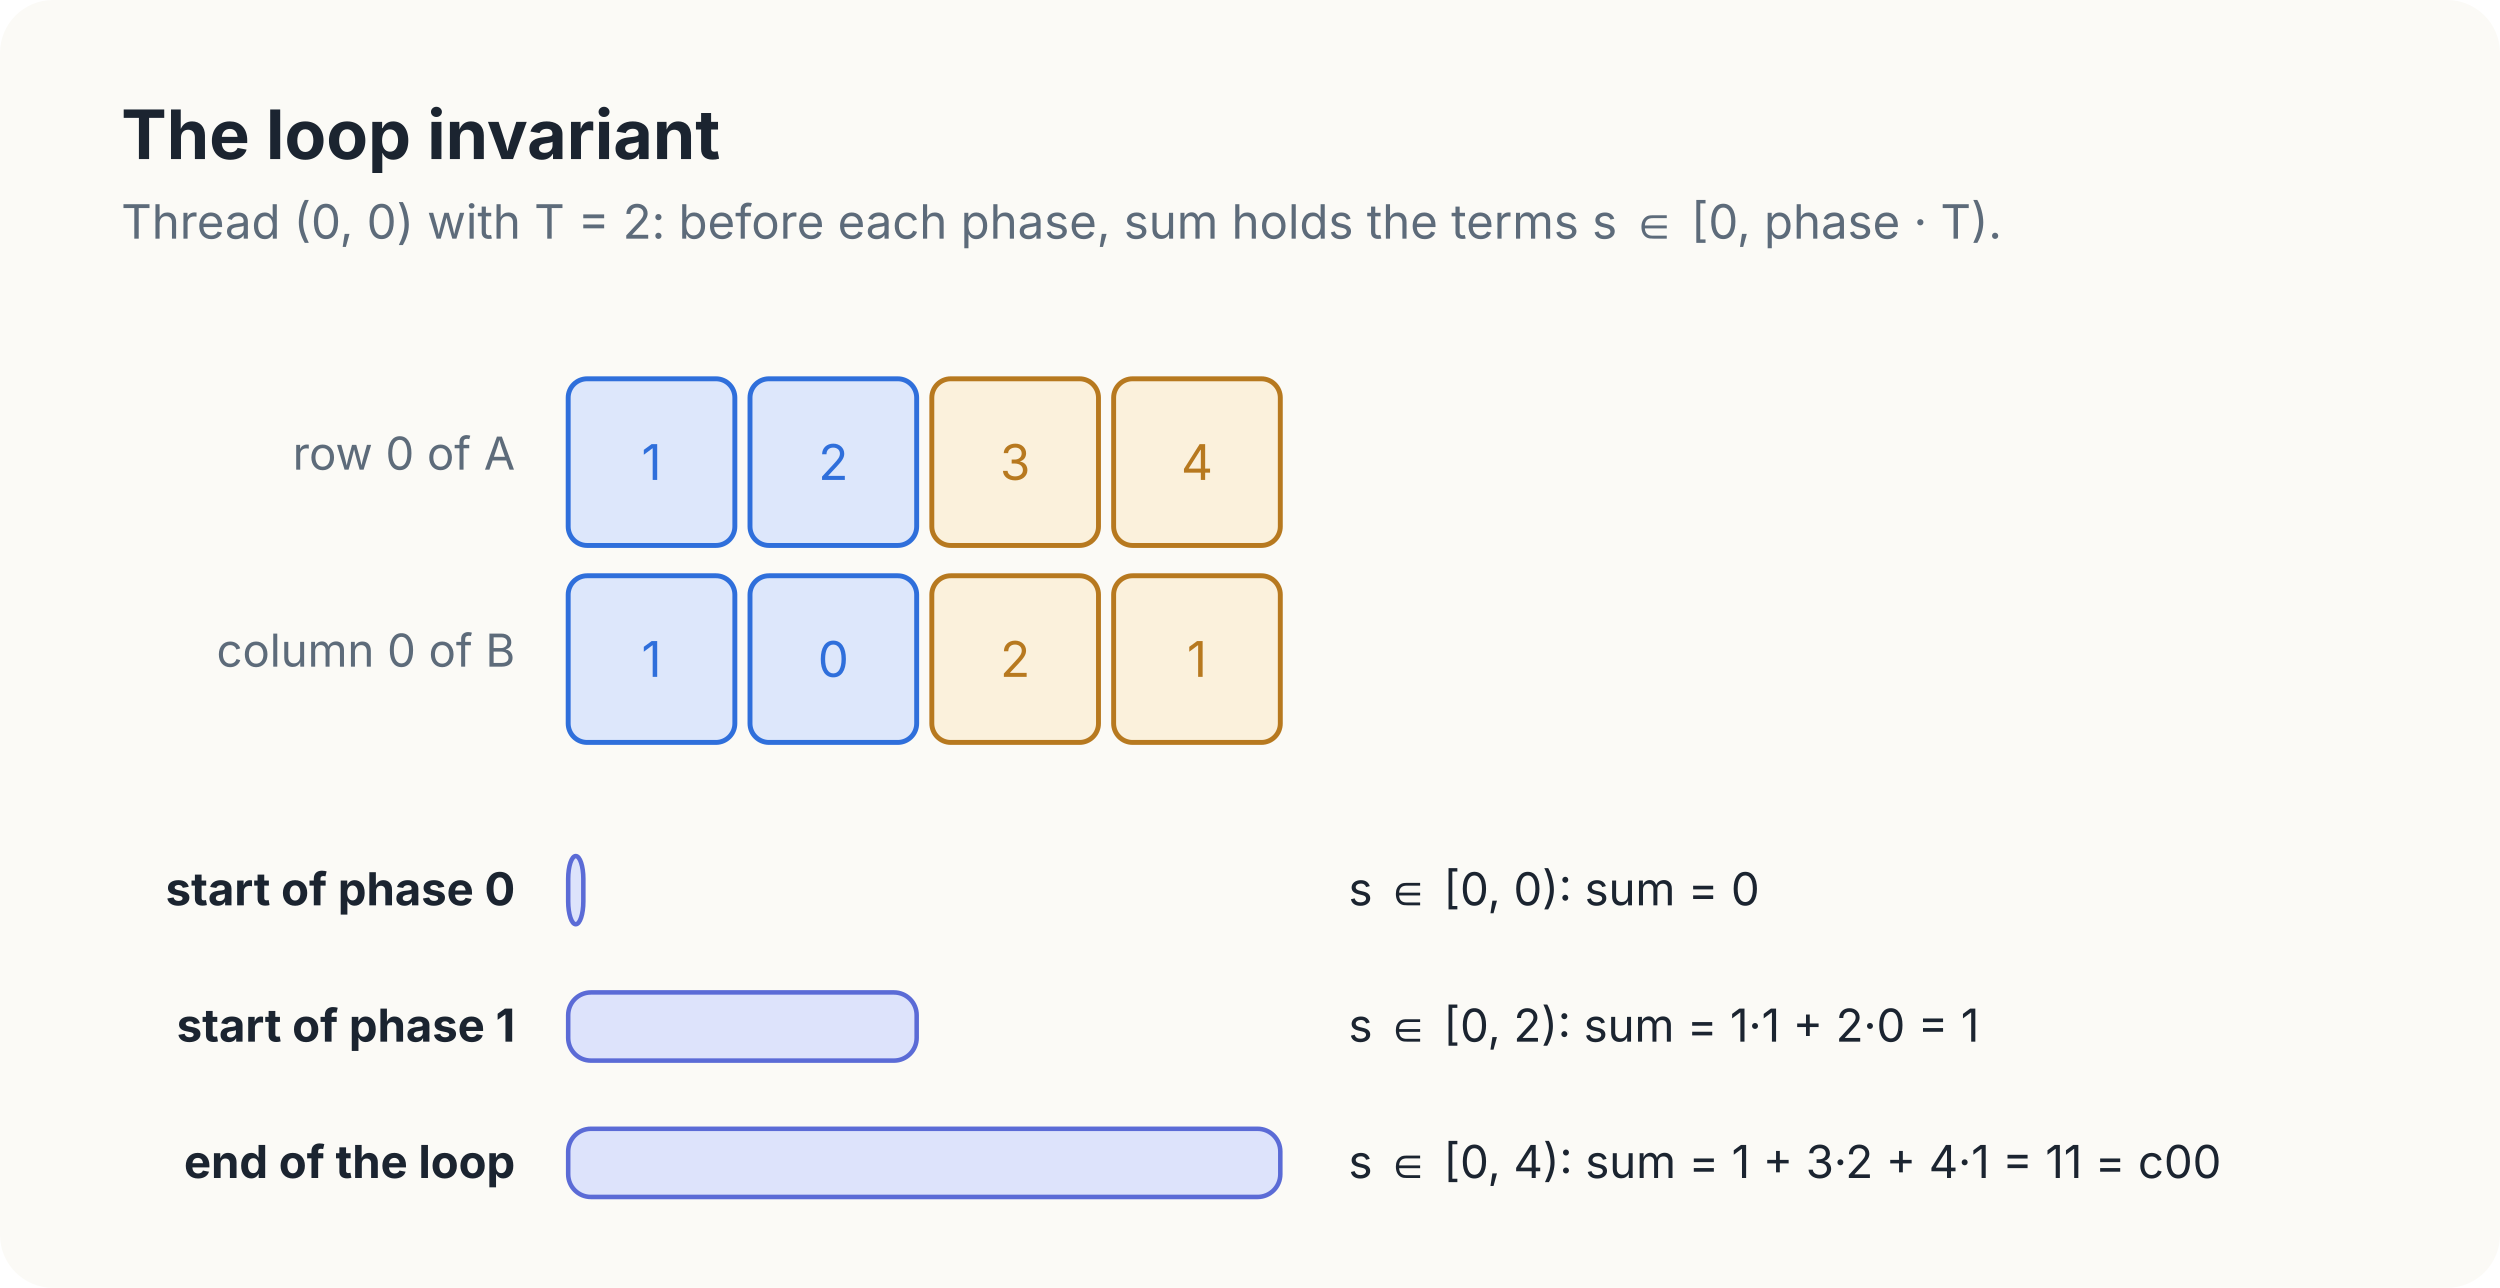
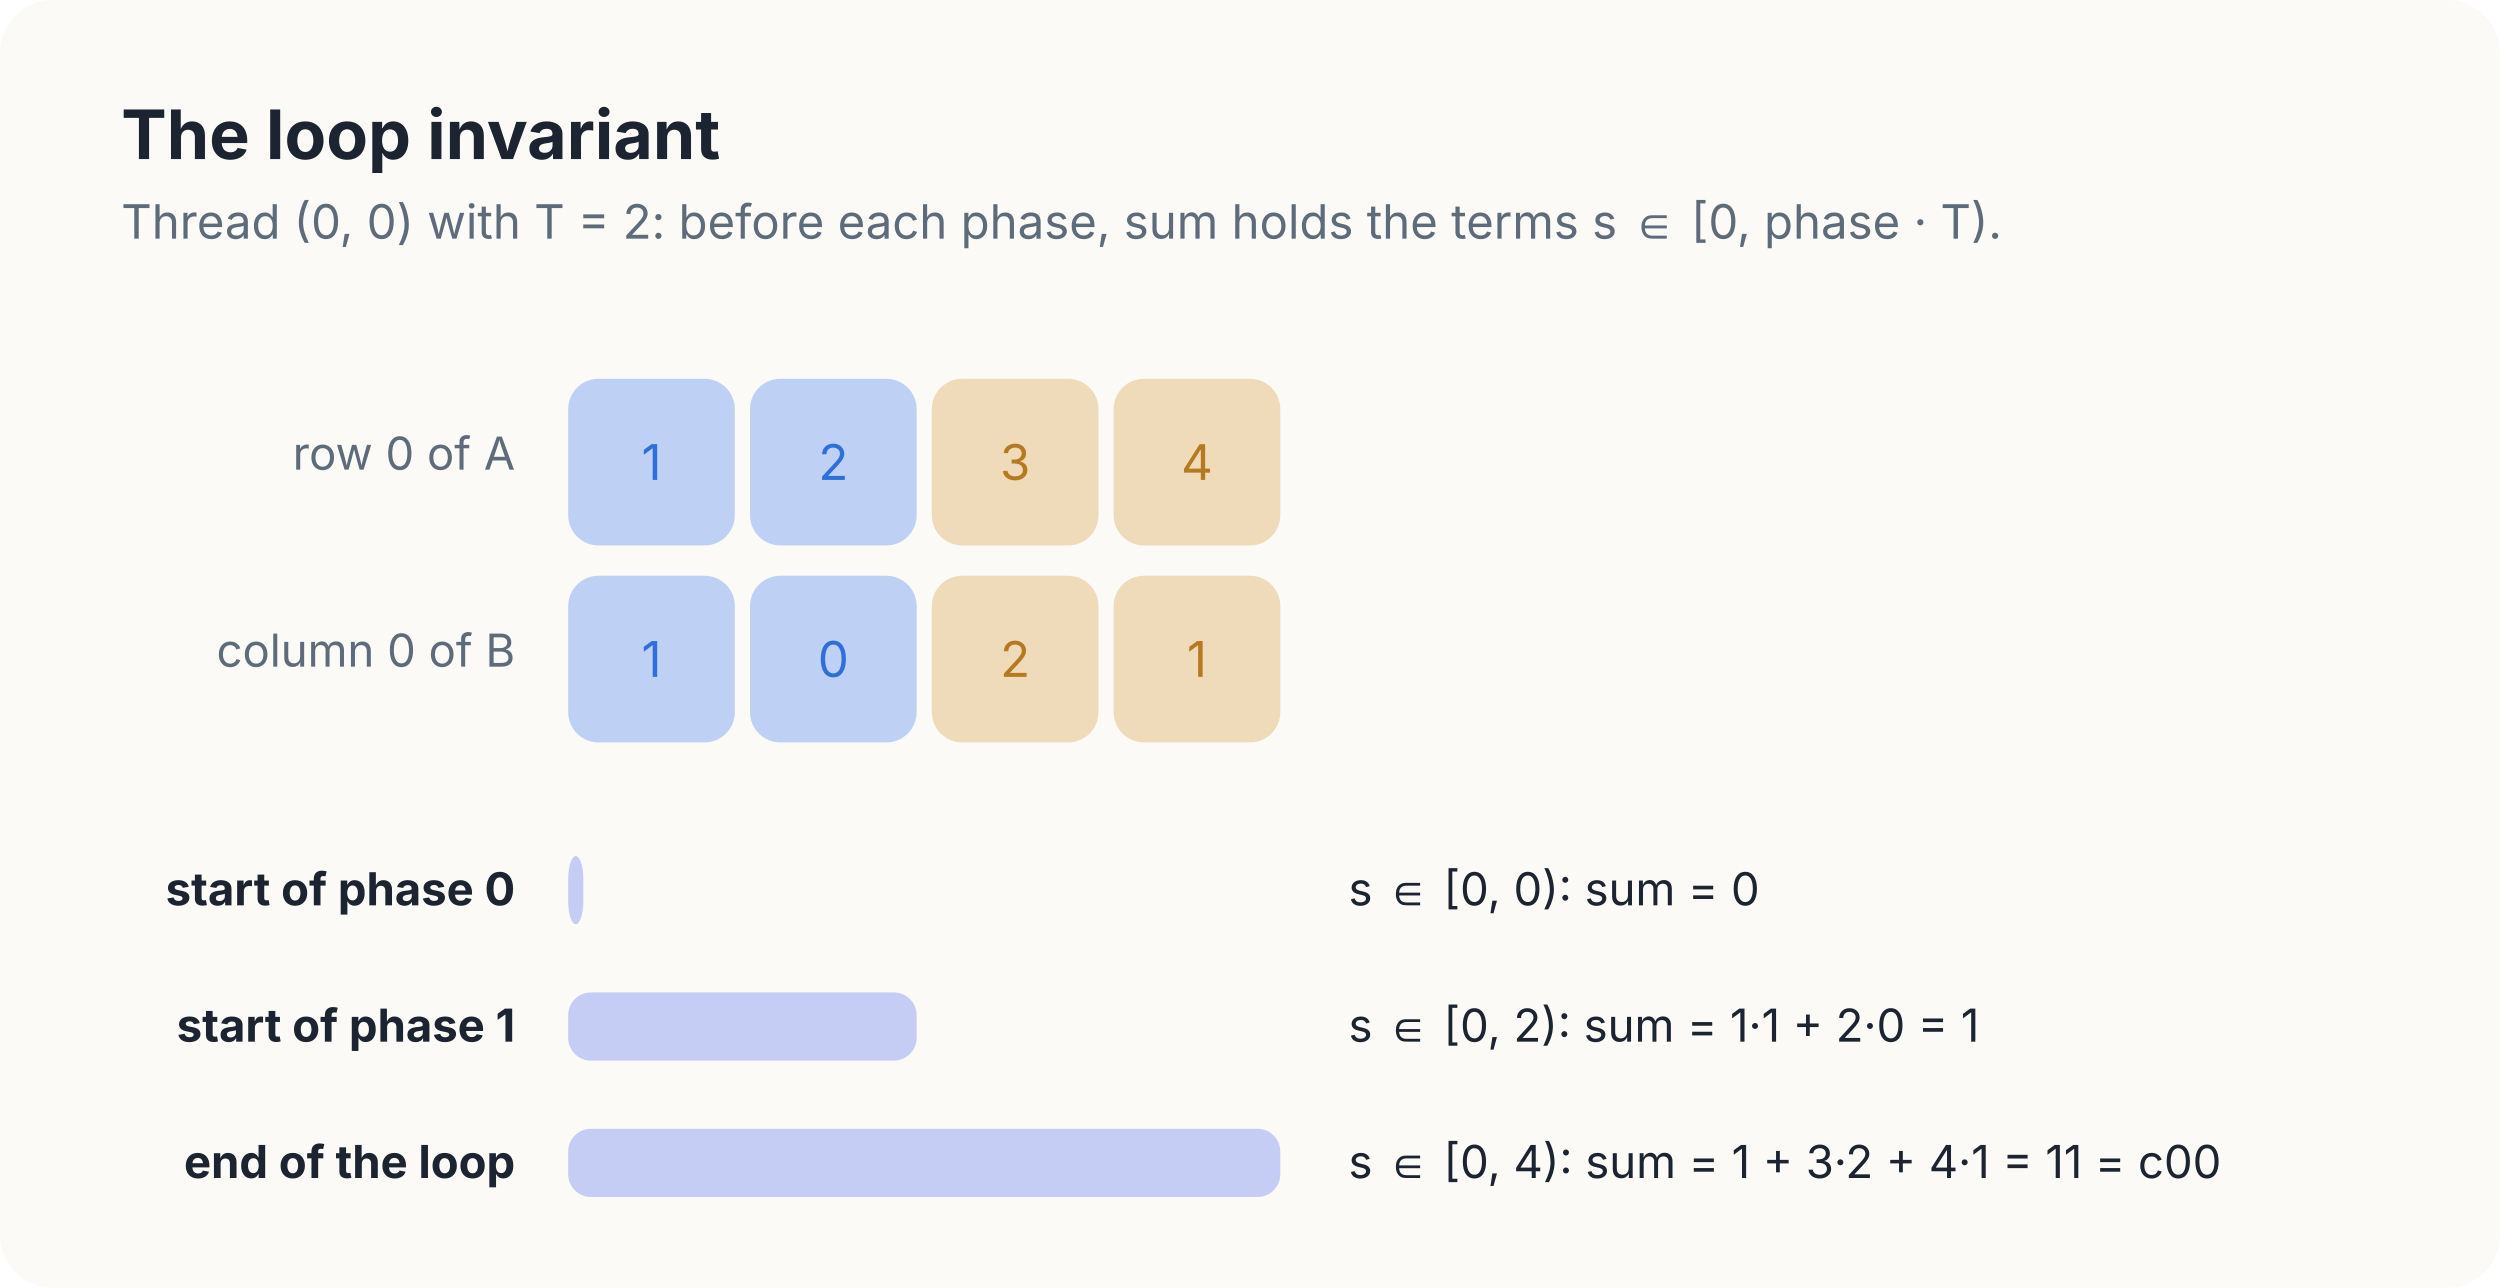
<svg xmlns="http://www.w3.org/2000/svg" viewBox="0 0 660 340" width="660" height="340" role="img" aria-label="Row 0 of A, 1 2 3 4, and column 0 of B, 1 0 2 1, drawn as 2 rows of cells: the first 2 cells of each in blue (phase 0), the last 2 in amber (phase 1). Below, 3 bars show how much of the dot product sum covers: at the start of phase 0 no terms, sum = 0; at the start of phase 1 the terms s in [0, 2), sum = 1 times 1 plus 2 times 0 = 1; at the end of the loop, the terms s in [0, 4), sum = 1 + 3 times 2 + 4 times 1 = 11 = c00.">
+   <defs>
+     <filter id="m3-shadow" x="-10%" y="-20%" width="120%" height="160%">
+       <feDropShadow dx="0" dy="1" stdDeviation="1" flood-color="#000" flood-opacity="0.18" />
+       <feDropShadow dx="0" dy="1" stdDeviation="2" flood-color="#000" flood-opacity="0.10" />
+     </filter>
+   </defs>
  <style>
    text { font-family: Inter, "Segoe UI", "Helvetica Neue", Helvetica, Arial, sans-serif; fill: #1B2430; }
    .title { font-size: 18px; font-weight: 650; }
    .lede { font-size: 12.5px; fill: #5D6B7A; }
    .name { font-size: 14px; font-weight: 650; }
    .sub { font-size: 12px; fill: #5D6B7A; }
    .note { font-size: 12px; fill: #5D6B7A; }
    .tab { font-size: 11.5px; font-weight: 650; letter-spacing: 0.04em; fill: #5D6B7A; }
    .mono { font-family: "JetBrains Mono", "SF Mono", Menlo, Consolas, monospace; font-size: 12px; }
    .dim { fill: #8794A3; }
    .strong { font-weight: 700; }
    .trap { fill: #CF4526; font-weight: 700; }
    .pill { font-size: 11px; font-weight: 600; }
    .wire { fill: none; stroke: #3F5873; stroke-width: 1.8; stroke-linecap: round; stroke-linejoin: round; }
    .wire.danger { stroke: #CF4526; stroke-dasharray: 6 5; }
    .wire.idle { stroke: #7F8EA0; stroke-dasharray: 2 5; }
  </style>
  <defs>
    <filter id="lift" x="-10%" y="-10%" width="120%" height="135%">
      <feDropShadow dx="0" dy="2" stdDeviation="3" flood-color="#1B2430" flood-opacity="0.13" />
    </filter>
    <linearGradient id="thor-body" x1="0" y1="0" x2="0" y2="1">
      <stop offset="0" stop-color="#C6CCD5" />
      <stop offset="1" stop-color="#979EA9" />
    </linearGradient>
    <linearGradient id="switch-body" x1="0" y1="0" x2="0" y2="1">
      <stop offset="0" stop-color="#3B4656" />
      <stop offset="1" stop-color="#232B37" />
    </linearGradient>
-     <marker id="head" viewBox="0 0 10 10" refX="8.5" refY="5" markerUnits="userSpaceOnUse" markerWidth="11" markerHeight="11" orient="auto">
-       <path d="M0.5,1 L9,5 L0.5,9 Z" fill="#3F5873" />
+     <marker id="head" viewBox="0 0 12 9" refX="6" refY="4.5" markerUnits="userSpaceOnUse" markerWidth="12" markerHeight="9" orient="auto">
+       <path d="M0,0 L12,4.5 L0,9 L3.5,4.5 Z" fill="#3F5873" />
    </marker>
-     <marker id="head-danger" viewBox="0 0 10 10" refX="8.5" refY="5" markerUnits="userSpaceOnUse" markerWidth="11" markerHeight="11" orient="auto">
-       <path d="M0.5,1 L9,5 L0.5,9 Z" fill="#CF4526" />
+     <marker id="head-danger" viewBox="0 0 12 9" refX="6" refY="4.5" markerUnits="userSpaceOnUse" markerWidth="12" markerHeight="9" orient="auto">
+       <path d="M0,0 L12,4.5 L0,9 L3.5,4.5 Z" fill="#CF4526" />
    </marker>
-     <marker id="head-idle" viewBox="0 0 10 10" refX="8.5" refY="5" markerUnits="userSpaceOnUse" markerWidth="11" markerHeight="11" orient="auto">
-       <path d="M0.5,1 L9,5 L0.5,9 Z" fill="#7F8EA0" />
+     <marker id="head-idle" viewBox="0 0 12 9" refX="6" refY="4.5" markerUnits="userSpaceOnUse" markerWidth="12" markerHeight="9" orient="auto">
+       <path d="M0,0 L12,4.5 L0,9 L3.5,4.5 Z" fill="#7F8EA0" />
    </marker>
  </defs>
  <rect width="660" height="340" rx="14" fill="#FBFAF6" />
  <text x="32.0" y="42.0" class="title" text-anchor="start" xml:space="preserve">The loop invariant</text>
  <text x="32.0" y="63.0" class="lede" text-anchor="start" xml:space="preserve">Thread (0, 0) with T = 2: before each phase, sum holds the terms s ∈ [0, phase · T).</text>
  <text x="136.0" y="124.0" text-anchor="end" xml:space="preserve" style="font-size:12px;fill:#5D6B7A">row 0 of A</text>
  <text x="136.0" y="176.0" text-anchor="end" xml:space="preserve" style="font-size:12px;fill:#5D6B7A">column 0 of B</text>
-   <rect x="150.0" y="100.0" width="44.0" height="44.0" rx="5" fill="#DDE7FB" stroke="#2F6FDB" stroke-width="1.3" />
+   <rect x="150.0" y="100.0" width="44.0" height="44.0" rx="8" fill="#BED1F5" stroke="none" stroke-width="1.3" />
  <text x="172.0" y="126.7" text-anchor="middle" style="font-size:13px;fill:#2F6FDB">1</text>
-   <rect x="150.0" y="152.0" width="44.0" height="44.0" rx="5" fill="#DDE7FB" stroke="#2F6FDB" stroke-width="1.3" />
+   <rect x="150.0" y="152.0" width="44.0" height="44.0" rx="8" fill="#BED1F5" stroke="none" stroke-width="1.3" />
  <text x="172.0" y="178.7" text-anchor="middle" style="font-size:13px;fill:#2F6FDB">1</text>
-   <rect x="198.0" y="100.0" width="44.0" height="44.0" rx="5" fill="#DDE7FB" stroke="#2F6FDB" stroke-width="1.3" />
+   <rect x="198.0" y="100.0" width="44.0" height="44.0" rx="8" fill="#BED1F5" stroke="none" stroke-width="1.3" />
  <text x="220.0" y="126.7" text-anchor="middle" style="font-size:13px;fill:#2F6FDB">2</text>
-   <rect x="198.0" y="152.0" width="44.0" height="44.0" rx="5" fill="#DDE7FB" stroke="#2F6FDB" stroke-width="1.3" />
+   <rect x="198.0" y="152.0" width="44.0" height="44.0" rx="8" fill="#BED1F5" stroke="none" stroke-width="1.3" />
  <text x="220.0" y="178.7" text-anchor="middle" style="font-size:13px;fill:#2F6FDB">0</text>
-   <rect x="246.0" y="100.0" width="44.0" height="44.0" rx="5" fill="#FBF1DC" stroke="#B7791F" stroke-width="1.3" />
+   <rect x="246.0" y="100.0" width="44.0" height="44.0" rx="8" fill="#EFDBBA" stroke="none" stroke-width="1.3" />
  <text x="268.0" y="126.7" text-anchor="middle" style="font-size:13px;fill:#B7791F">3</text>
-   <rect x="246.0" y="152.0" width="44.0" height="44.0" rx="5" fill="#FBF1DC" stroke="#B7791F" stroke-width="1.3" />
+   <rect x="246.0" y="152.0" width="44.0" height="44.0" rx="8" fill="#EFDBBA" stroke="none" stroke-width="1.3" />
  <text x="268.0" y="178.7" text-anchor="middle" style="font-size:13px;fill:#B7791F">2</text>
-   <rect x="294.0" y="100.0" width="44.0" height="44.0" rx="5" fill="#FBF1DC" stroke="#B7791F" stroke-width="1.3" />
+   <rect x="294.0" y="100.0" width="44.0" height="44.0" rx="8" fill="#EFDBBA" stroke="none" stroke-width="1.3" />
  <text x="316.0" y="126.7" text-anchor="middle" style="font-size:13px;fill:#B7791F">4</text>
-   <rect x="294.0" y="152.0" width="44.0" height="44.0" rx="5" fill="#FBF1DC" stroke="#B7791F" stroke-width="1.3" />
+   <rect x="294.0" y="152.0" width="44.0" height="44.0" rx="8" fill="#EFDBBA" stroke="none" stroke-width="1.3" />
  <text x="316.0" y="178.7" text-anchor="middle" style="font-size:13px;fill:#B7791F">1</text>
  <text x="136.0" y="239.0" text-anchor="end" xml:space="preserve" style="font-size:12px;font-weight:700;fill:#1B2430">start of phase 0</text>
-   <rect x="150.0" y="226.0" width="4.0" height="18.0" rx="6" fill="#DDE3FB" stroke="#5B6BD6" stroke-width="1.2" />
+   <rect x="150.0" y="226.0" width="4.0" height="18.0" rx="6" fill="#C6CDF4" stroke="none" stroke-width="1.2" />
  <text x="356.0" y="239.0" text-anchor="start" xml:space="preserve" style="font-size:12px;fill:#1B2430">s ∈ [0, 0): sum = 0</text>
  <text x="136.0" y="275.0" text-anchor="end" xml:space="preserve" style="font-size:12px;font-weight:700;fill:#1B2430">start of phase 1</text>
-   <rect x="150.0" y="262.0" width="92.0" height="18.0" rx="6" fill="#DDE3FB" stroke="#5B6BD6" stroke-width="1.2" />
+   <rect x="150.0" y="262.0" width="92.0" height="18.0" rx="6" fill="#C6CDF4" stroke="none" stroke-width="1.2" />
  <text x="356.0" y="275.0" text-anchor="start" xml:space="preserve" style="font-size:12px;fill:#1B2430">s ∈ [0, 2): sum = 1·1 + 2·0 = 1</text>
  <text x="136.0" y="311.0" text-anchor="end" xml:space="preserve" style="font-size:12px;font-weight:700;fill:#1B2430">end of the loop</text>
-   <rect x="150.0" y="298.0" width="188.0" height="18.0" rx="6" fill="#DDE3FB" stroke="#5B6BD6" stroke-width="1.2" />
+   <rect x="150.0" y="298.0" width="188.0" height="18.0" rx="6" fill="#C6CDF4" stroke="none" stroke-width="1.2" />
  <text x="356.0" y="311.0" text-anchor="start" xml:space="preserve" style="font-size:12px;fill:#1B2430">s ∈ [0, 4): sum = 1 + 3·2 + 4·1 = 11 = c00</text>
</svg>
